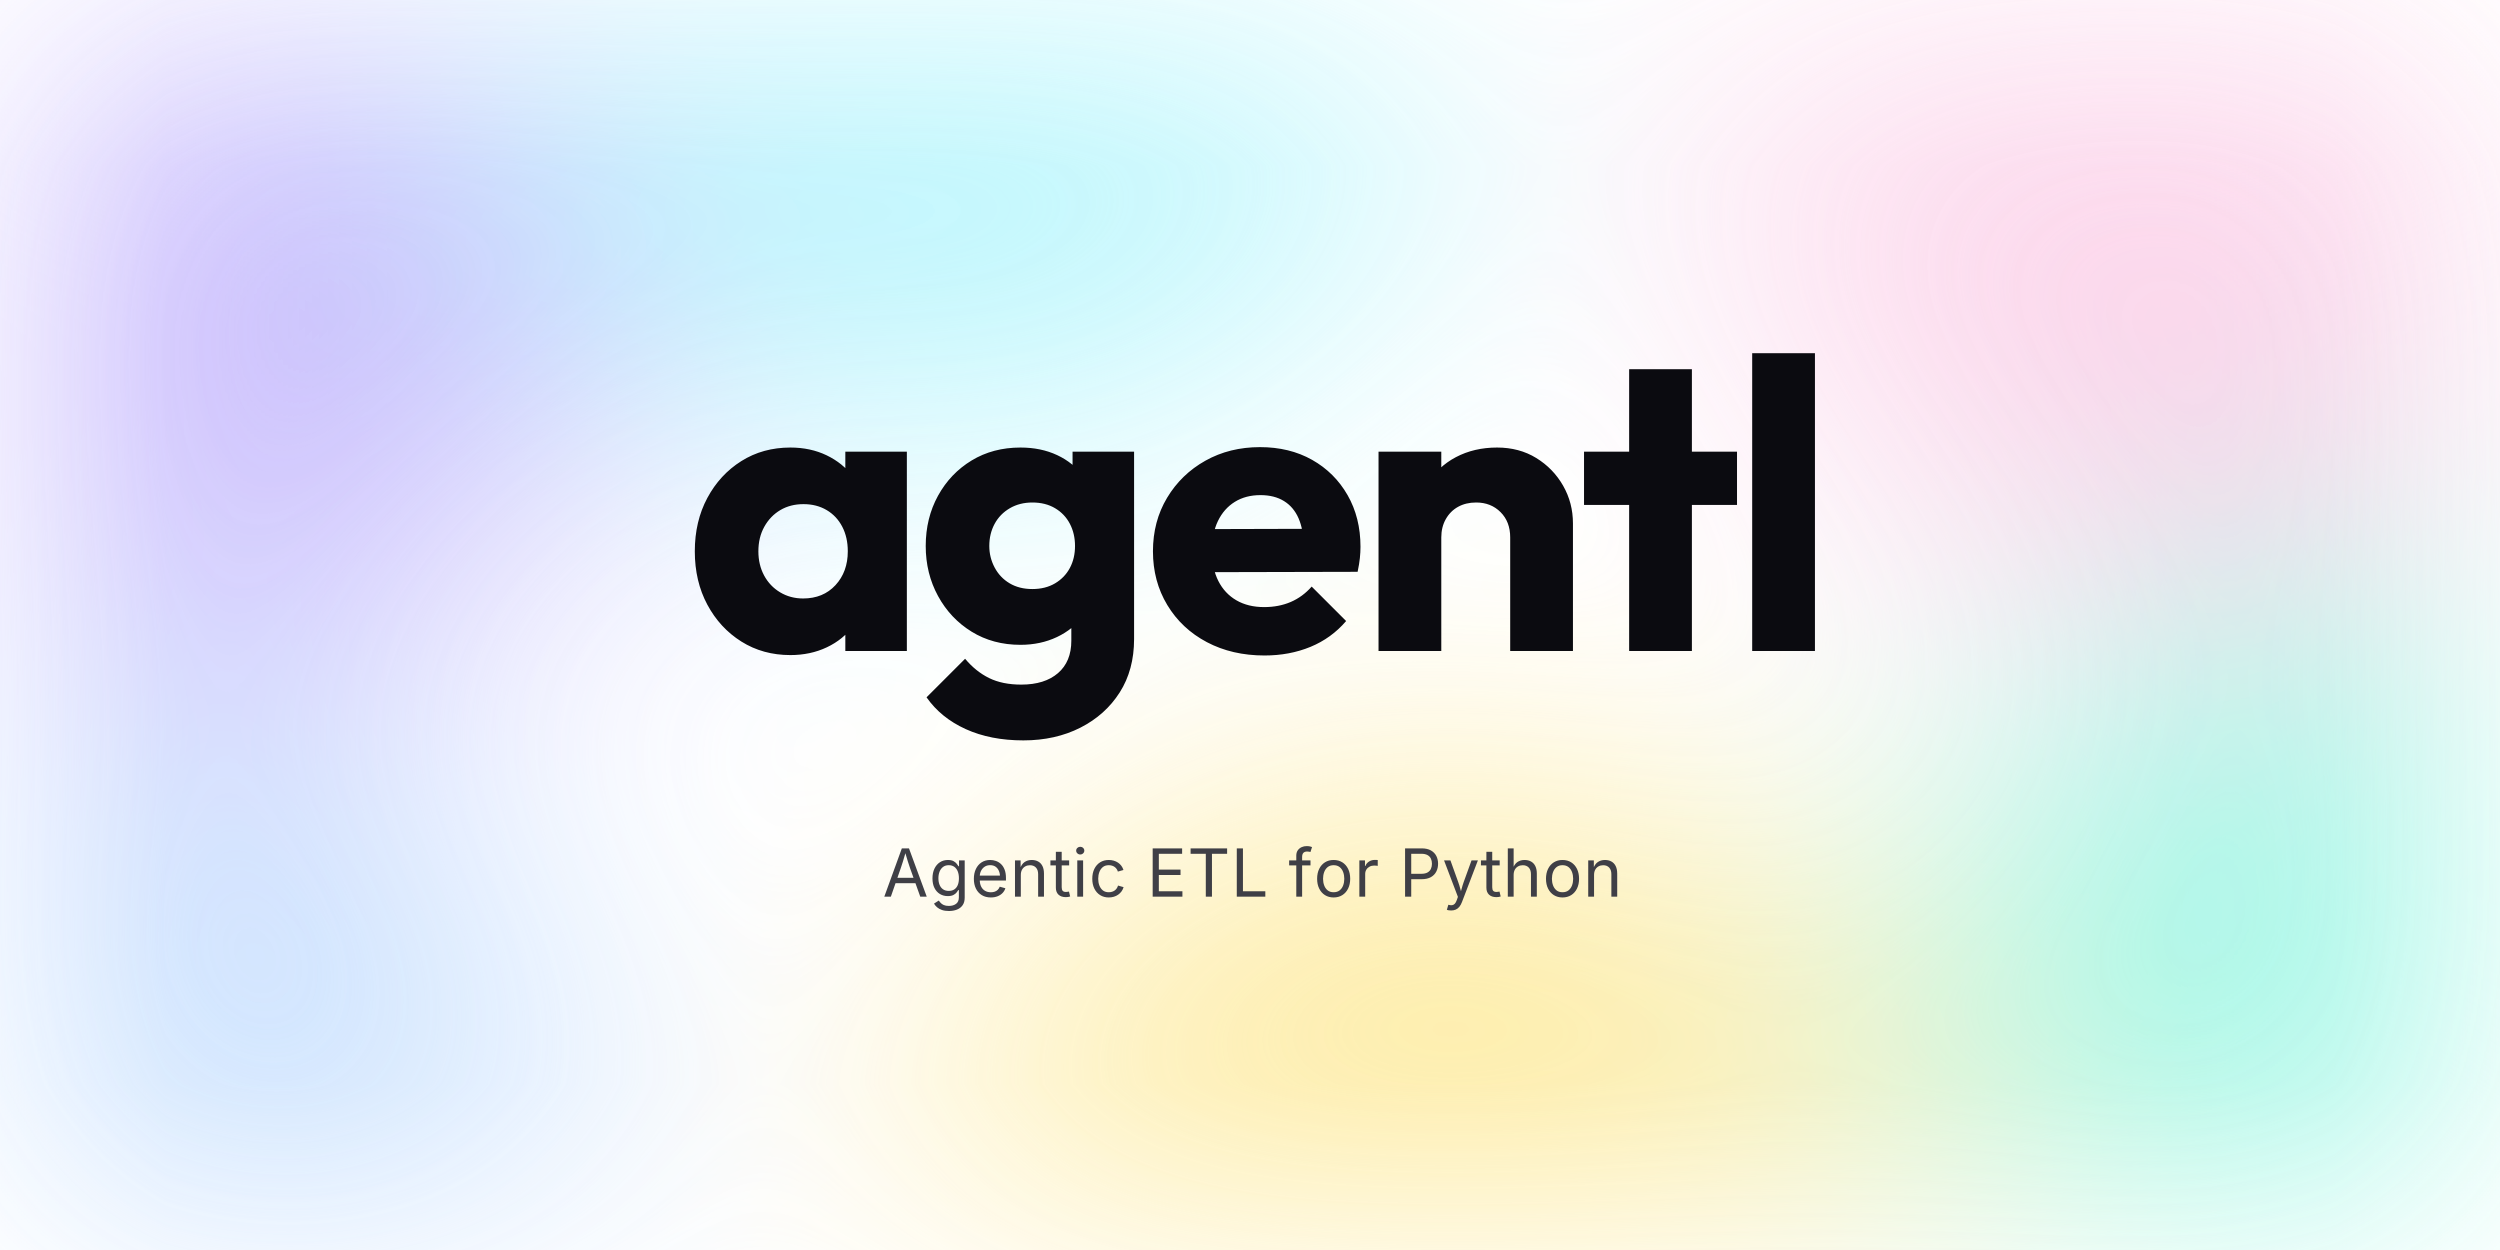
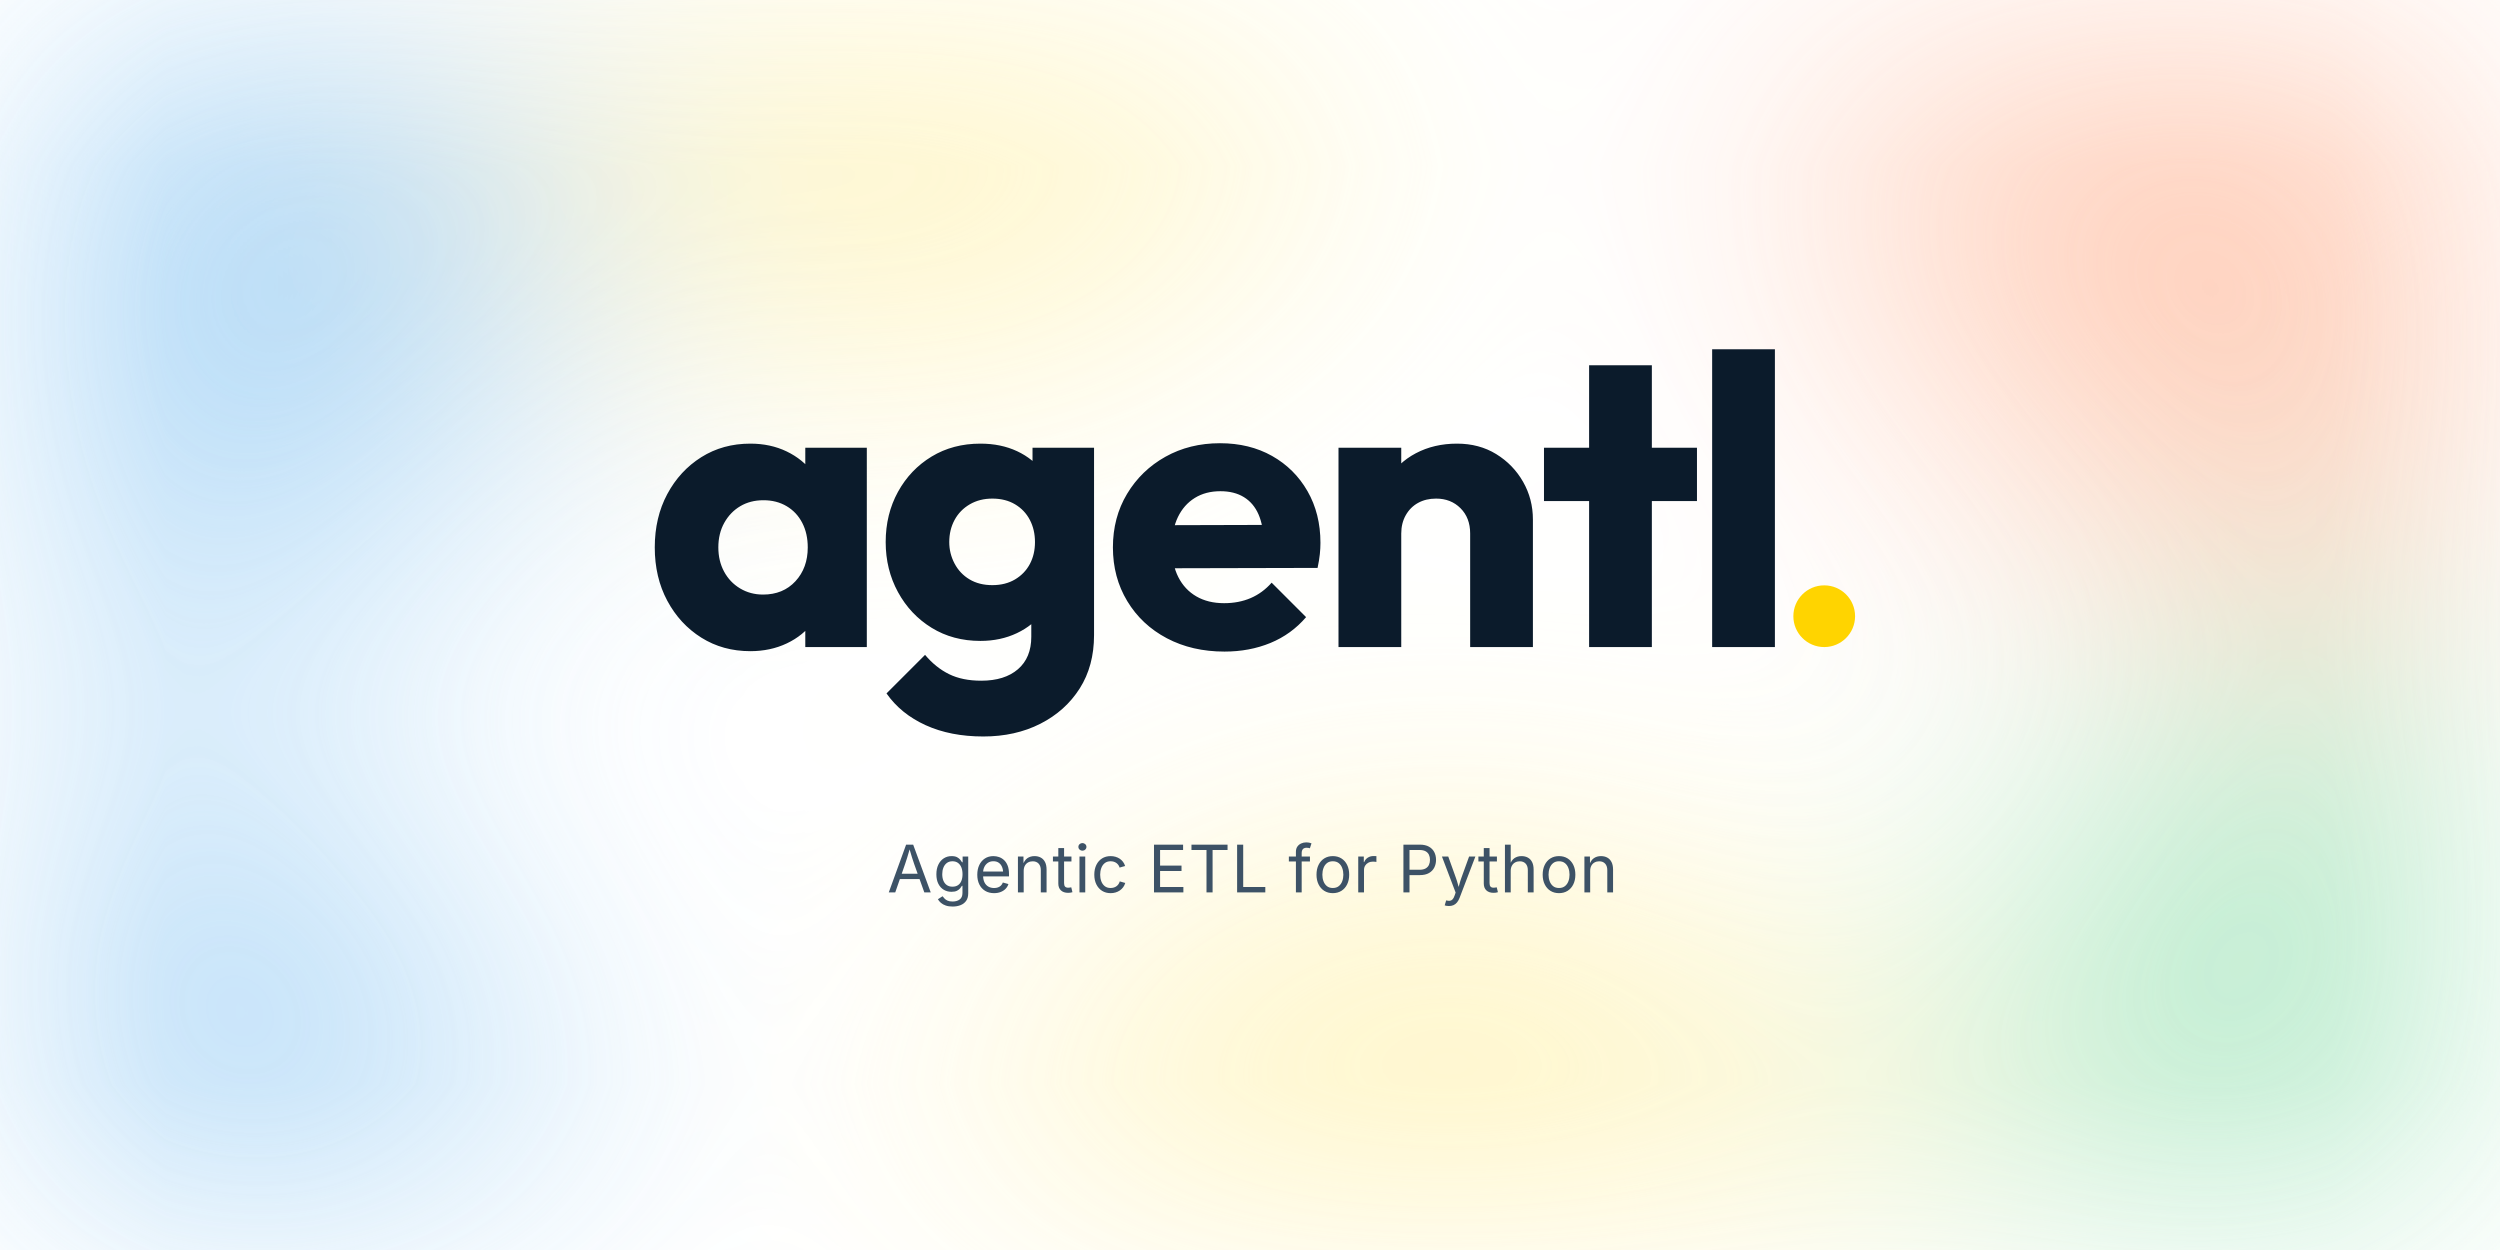
<svg xmlns="http://www.w3.org/2000/svg" viewBox="0 0 1280 640" width="1280" height="640">
  <defs>
    <filter id="soft" x="-50%" y="-50%" width="200%" height="200%">
      <feGaussianBlur stdDeviation="90" />
    </filter>
  </defs>
  <rect width="1280" height="640" fill="#ffffff" />
-   <g filter="url(#soft)" opacity=".9">
-     <circle cx="26" cy="32" r="333" fill="#c4b5fd" />
-     <circle cx="486" cy="-77" r="282" fill="#a5f3fc" />
-     <circle cx="1216" cy="13" r="333" fill="#fbcfe8" />
-     <circle cx="1306" cy="608" r="346" fill="#99f6e4" />
-     <circle cx="742" cy="730" r="307" fill="#fde68a" />
-     <circle cx="0" cy="653" r="307" fill="#bfdbfe" />
+   <g filter="url(#soft)" opacity=".85">
+     <circle cx="0" cy="32" r="307" fill="#9fd0f5" />
+     <circle cx="461" cy="-90" r="256" fill="#fff1a8" />
+     <circle cx="1242" cy="0" r="307" fill="#ffc2a8" />
+     <circle cx="1331" cy="627" r="333" fill="#a8e6c0" />
+     <circle cx="742" cy="742" r="282" fill="#fff1a8" />
+     <circle cx="0" cy="666" r="282" fill="#9fd0f5" />
  </g>
-   <path transform="translate(350.7 333.3)" d="M53.97 2.1Q39.9 2.1 28.875 -4.83Q17.85 -11.76 11.445 -23.73Q5.04 -35.7 5.04 -51.03Q5.04 -66.36 11.445 -78.33Q17.85 -90.3 28.875 -97.23Q39.9 -104.16 53.97 -104.16Q64.26 -104.16 72.555 -100.17Q80.85 -96.18 86.1 -89.145Q91.35 -82.11 91.98 -73.08V-28.98Q91.35 -19.95 86.205 -12.915Q81.06 -5.88 72.66 -1.89Q64.26 2.1 53.97 2.1ZM60.48 -26.88Q70.77 -26.88 77.07 -33.705Q83.37 -40.53 83.37 -51.03Q83.37 -58.17 80.535 -63.63Q77.7 -69.09 72.555 -72.135Q67.41 -75.18 60.69 -75.18Q53.97 -75.18 48.825 -72.135Q43.68 -69.09 40.635 -63.63Q37.59 -58.17 37.59 -51.03Q37.59 -44.1 40.53 -38.64Q43.47 -33.18 48.72 -30.03Q53.97 -26.88 60.48 -26.88ZM82.11 0.0V-27.51L86.94 -52.29L82.11 -77.07V-102.06H113.61V0.0ZM173.25 45.78Q156.45 45.78 143.745 40.005Q131.04 34.23 123.69 23.73L143.43 3.99Q148.89 10.5 155.715 13.86Q162.54 17.22 172.2 17.22Q184.17 17.22 190.995 11.34Q197.82 5.46 197.82 -5.25V-31.29L203.28 -53.55L198.45 -75.81V-102.06H229.95V-6.09Q229.95 9.66 222.6 21.21Q215.25 32.76 202.44 39.27Q189.63 45.78 173.25 45.78ZM171.78 -3.15Q157.71 -3.15 146.79 -9.87Q135.87 -16.59 129.57 -28.14Q123.27 -39.69 123.27 -53.76Q123.27 -68.04 129.57 -79.485Q135.87 -90.93 146.79 -97.545Q157.71 -104.16 171.78 -104.16Q182.28 -104.16 190.575 -100.275Q198.87 -96.39 204.015 -89.355Q209.16 -82.32 209.79 -73.08V-34.23Q209.16 -25.2 204.015 -18.165Q198.87 -11.13 190.47 -7.14Q182.07 -3.15 171.78 -3.15ZM177.87 -31.71Q184.59 -31.71 189.525 -34.65Q194.46 -37.59 197.085 -42.525Q199.71 -47.46 199.71 -53.76Q199.71 -60.06 197.085 -65.1Q194.46 -70.14 189.525 -73.08Q184.59 -76.02 177.87 -76.02Q171.36 -76.02 166.32 -73.08Q161.28 -70.14 158.55 -65.1Q155.82 -60.06 155.82 -53.76Q155.82 -47.88 158.55 -42.735Q161.28 -37.59 166.215 -34.65Q171.15 -31.71 177.87 -31.71ZM296.73 2.31Q280.14 2.31 267.225 -4.515Q254.31 -11.34 246.96 -23.52Q239.61 -35.7 239.61 -51.03Q239.61 -66.36 246.855 -78.435Q254.1 -90.51 266.49 -97.44Q278.88 -104.37 294.42 -104.37Q309.54 -104.37 321.09 -97.86Q332.64 -91.35 339.255 -79.8Q345.87 -68.25 345.87 -53.34Q345.87 -50.61 345.555 -47.565Q345.24 -44.52 344.4 -40.53L256.41 -40.32V-62.37L330.75 -62.58L316.89 -53.34Q316.68 -62.16 314.16 -67.935Q311.64 -73.71 306.705 -76.755Q301.77 -79.8 294.63 -79.8Q287.07 -79.8 281.505 -76.335Q275.94 -72.87 272.895 -66.57Q269.85 -60.27 269.85 -51.24Q269.85 -42.21 273.105 -35.805Q276.36 -29.4 282.345 -25.935Q288.33 -22.47 296.52 -22.47Q304.08 -22.47 310.17 -25.095Q316.26 -27.72 320.88 -32.97L338.52 -15.33Q330.96 -6.51 320.25 -2.1Q309.54 2.31 296.73 2.31ZM422.52 0.0V-58.17Q422.52 -66.15 417.585 -71.085Q412.65 -76.02 405.09 -76.02Q399.84 -76.02 395.85 -73.815Q391.86 -71.61 389.55 -67.515Q387.24 -63.42 387.24 -58.17L374.85 -64.26Q374.85 -76.23 380.1 -85.26Q385.35 -94.29 394.695 -99.225Q404.04 -104.16 415.8 -104.16Q427.14 -104.16 435.855 -98.805Q444.57 -93.45 449.61 -84.63Q454.65 -75.81 454.65 -65.31V0.0ZM355.11 0.0V-102.06H387.24V0.0ZM483.42 0.0V-144.27H515.55V0.0ZM460.32 -74.76V-102.06H538.65V-74.76ZM546.42 0.0V-152.46H578.55V0.0Z" fill="#0b0b10" />
-   <path transform="translate(451.9 459.1)" d="M0.863 0.0 9.845 -24.736H13.497L22.595 0.0H19.274L14.028 -14.676Q13.547 -16.037 12.908 -18.071Q12.269 -20.104 11.355 -23.259H11.953Q11.057 -20.071 10.401 -18.004Q9.745 -15.938 9.313 -14.676L4.217 0.0ZM5.379 -6.906V-9.662H18.079V-6.906ZM33.942 7.338Q31.883 7.338 30.381 6.815Q28.878 6.292 27.882 5.429Q26.886 4.565 26.305 3.553L28.729 1.992Q29.127 2.523 29.716 3.171Q30.306 3.818 31.31 4.275Q32.315 4.731 33.942 4.731Q36.166 4.731 37.602 3.669Q39.038 2.606 39.038 0.315V-3.403H38.756Q38.441 -2.872 37.868 -2.142Q37.295 -1.411 36.224 -0.855Q35.153 -0.299 33.361 -0.299Q31.136 -0.299 29.36 -1.353Q27.583 -2.407 26.554 -4.433Q25.525 -6.458 25.525 -9.363Q25.525 -12.235 26.537 -14.352Q27.55 -16.469 29.335 -17.631Q31.119 -18.793 33.427 -18.793Q35.22 -18.793 36.291 -18.204Q37.361 -17.614 37.943 -16.851Q38.524 -16.087 38.839 -15.589H39.121V-18.561H42.027V0.481Q42.027 2.872 40.947 4.391Q39.868 5.91 38.034 6.624Q36.199 7.338 33.942 7.338ZM33.859 -2.955Q35.552 -2.955 36.714 -3.727Q37.876 -4.499 38.474 -5.952Q39.071 -7.404 39.071 -9.43Q39.071 -11.405 38.482 -12.908Q37.893 -14.41 36.731 -15.265Q35.569 -16.12 33.859 -16.12Q32.099 -16.12 30.92 -15.215Q29.741 -14.311 29.152 -12.8Q28.563 -11.289 28.563 -9.43Q28.563 -7.521 29.16 -6.06Q29.758 -4.599 30.937 -3.777Q32.115 -2.955 33.859 -2.955ZM55.415 0.398Q52.726 0.398 50.775 -0.797Q48.825 -1.992 47.77 -4.134Q46.716 -6.275 46.716 -9.131Q46.716 -11.986 47.745 -14.161Q48.775 -16.336 50.659 -17.564Q52.543 -18.793 55.067 -18.793Q56.544 -18.793 57.98 -18.303Q59.416 -17.813 60.587 -16.726Q61.757 -15.639 62.454 -13.862Q63.152 -12.086 63.152 -9.513V-8.268H48.742V-10.791H61.541L60.147 -9.861Q60.147 -11.688 59.574 -13.107Q59.001 -14.526 57.872 -15.332Q56.743 -16.137 55.067 -16.137Q53.39 -16.137 52.195 -15.315Q50.999 -14.493 50.368 -13.173Q49.738 -11.854 49.738 -10.343V-8.666Q49.738 -6.607 50.451 -5.171Q51.165 -3.735 52.452 -2.997Q53.739 -2.258 55.432 -2.258Q56.528 -2.258 57.424 -2.573Q58.321 -2.889 58.968 -3.528Q59.616 -4.167 59.964 -5.113L62.853 -4.316Q62.421 -2.922 61.392 -1.859Q60.363 -0.797 58.844 -0.199Q57.325 0.398 55.415 0.398ZM70.763 -11.123V0.0H67.775V-18.561H70.647L70.664 -14.062H70.249Q71.095 -16.635 72.664 -17.714Q74.233 -18.793 76.341 -18.793Q78.217 -18.793 79.628 -18.021Q81.04 -17.249 81.828 -15.697Q82.617 -14.145 82.617 -11.787V0.0H79.628V-11.538Q79.628 -13.68 78.508 -14.892Q77.387 -16.104 75.445 -16.104Q74.117 -16.104 73.054 -15.522Q71.992 -14.941 71.377 -13.829Q70.763 -12.717 70.763 -11.123ZM95.507 -18.561V-16.004H85.912V-18.561ZM88.701 -22.977H91.689V-4.814Q91.689 -3.569 92.195 -2.997Q92.702 -2.424 93.881 -2.424Q94.163 -2.424 94.603 -2.49Q95.043 -2.557 95.408 -2.623L96.022 -0.1Q95.557 0.066 94.968 0.149Q94.379 0.232 93.797 0.232Q91.39 0.232 90.046 -1.038Q88.701 -2.308 88.701 -4.582ZM99.666 0.0V-18.561H102.654V0.0ZM101.177 -21.599Q100.33 -21.599 99.716 -22.18Q99.101 -22.761 99.101 -23.574Q99.101 -24.404 99.716 -24.977Q100.33 -25.55 101.177 -25.55Q102.04 -25.55 102.654 -24.977Q103.268 -24.404 103.268 -23.574Q103.268 -22.761 102.654 -22.18Q102.04 -21.599 101.177 -21.599ZM115.794 0.398Q113.27 0.398 111.37 -0.797Q109.469 -1.992 108.406 -4.15Q107.344 -6.309 107.344 -9.164Q107.344 -12.069 108.406 -14.236Q109.469 -16.402 111.37 -17.598Q113.27 -18.793 115.794 -18.793Q117.139 -18.793 118.334 -18.444Q119.529 -18.096 120.517 -17.44Q121.505 -16.784 122.219 -15.83Q122.933 -14.875 123.314 -13.663L120.442 -12.85Q120.243 -13.563 119.828 -14.161Q119.413 -14.759 118.824 -15.199Q118.234 -15.639 117.471 -15.879Q116.707 -16.12 115.794 -16.12Q113.935 -16.12 112.739 -15.149Q111.544 -14.178 110.963 -12.601Q110.382 -11.023 110.382 -9.164Q110.382 -7.338 110.963 -5.769Q111.544 -4.2 112.739 -3.237Q113.935 -2.274 115.794 -2.274Q116.724 -2.274 117.504 -2.523Q118.284 -2.772 118.89 -3.229Q119.496 -3.686 119.911 -4.316Q120.326 -4.947 120.525 -5.694L123.381 -4.881Q123.016 -3.636 122.293 -2.665Q121.571 -1.693 120.575 -1.004Q119.579 -0.315 118.367 0.042Q117.155 0.398 115.794 0.398ZM138.272 0.0V-24.736H153.346V-21.947H141.426V-13.879H152.532V-11.09H141.426V-2.789H153.495V0.0ZM157.687 -21.947V-24.736H176.38V-21.947H168.627V0.0H165.473V-21.947ZM181.336 0.0V-24.736H184.49V-2.789H195.945V0.0ZM219.07 -18.561V-16.004H208.146V-18.561ZM211.799 0.0V-21.034Q211.799 -22.645 212.554 -23.724Q213.309 -24.803 214.521 -25.351Q215.733 -25.898 217.078 -25.898Q218.141 -25.898 218.838 -25.724Q219.535 -25.55 219.867 -25.4L219.037 -22.844Q218.805 -22.927 218.431 -23.026Q218.058 -23.126 217.427 -23.126Q216.049 -23.126 215.418 -22.42Q214.787 -21.715 214.787 -20.37V0.0ZM230.915 0.398Q228.392 0.398 226.491 -0.797Q224.59 -1.992 223.527 -4.15Q222.465 -6.309 222.465 -9.164Q222.465 -12.069 223.527 -14.236Q224.59 -16.402 226.491 -17.598Q228.392 -18.793 230.915 -18.793Q233.455 -18.793 235.364 -17.598Q237.274 -16.402 238.336 -14.236Q239.399 -12.069 239.399 -9.164Q239.399 -6.309 238.336 -4.15Q237.274 -1.992 235.364 -0.797Q233.455 0.398 230.915 0.398ZM230.915 -2.274Q232.791 -2.274 234.003 -3.237Q235.215 -4.2 235.796 -5.769Q236.377 -7.338 236.377 -9.164Q236.377 -11.007 235.796 -12.592Q235.215 -14.178 234.003 -15.149Q232.791 -16.12 230.915 -16.12Q229.056 -16.12 227.86 -15.149Q226.665 -14.178 226.084 -12.601Q225.503 -11.023 225.503 -9.164Q225.503 -7.338 226.084 -5.769Q226.665 -4.2 227.86 -3.237Q229.056 -2.274 230.915 -2.274ZM244.088 0.0V-18.561H246.977V-15.705H247.176Q247.691 -17.116 249.01 -17.971Q250.33 -18.826 251.99 -18.826Q252.322 -18.826 252.779 -18.81Q253.236 -18.793 253.501 -18.776V-15.771Q253.368 -15.805 252.837 -15.871Q252.306 -15.938 251.708 -15.938Q250.38 -15.938 249.326 -15.381Q248.272 -14.825 247.674 -13.854Q247.076 -12.883 247.076 -11.621V0.0ZM267.496 0.0V-24.736H275.962Q278.851 -24.736 280.719 -23.682Q282.586 -22.628 283.491 -20.852Q284.396 -19.075 284.396 -16.867Q284.396 -14.659 283.491 -12.866Q282.586 -11.073 280.727 -10.011Q278.868 -8.948 275.979 -8.948H269.986V-11.721H275.83Q277.789 -11.721 278.984 -12.393Q280.179 -13.065 280.719 -14.236Q281.258 -15.406 281.258 -16.867Q281.258 -18.328 280.719 -19.482Q280.179 -20.636 278.976 -21.3Q277.772 -21.964 275.796 -21.964H270.65V0.0ZM288.886 6.724 289.65 4.134 289.966 4.217Q290.879 4.449 291.626 4.341Q292.373 4.233 292.97 3.603Q293.568 2.972 294.016 1.644L294.548 0.1L287.459 -18.561H290.729L294.68 -7.554Q295.311 -5.827 295.743 -4.134Q296.175 -2.44 296.656 -0.847H295.56Q296.042 -2.44 296.482 -4.142Q296.922 -5.844 297.536 -7.554L301.52 -18.561H304.774L296.623 2.772Q296.058 4.25 295.27 5.205Q294.481 6.159 293.435 6.616Q292.389 7.072 291.078 7.072Q290.281 7.072 289.7 6.956Q289.119 6.84 288.886 6.724ZM315.938 -18.561V-16.004H306.343V-18.561ZM309.132 -22.977H312.12V-4.814Q312.12 -3.569 312.626 -2.997Q313.133 -2.424 314.311 -2.424Q314.594 -2.424 315.034 -2.49Q315.474 -2.557 315.839 -2.623L316.453 -0.1Q315.988 0.066 315.399 0.149Q314.809 0.232 314.228 0.232Q311.821 0.232 310.476 -1.038Q309.132 -2.308 309.132 -4.582ZM323.085 -11.123V0.0H320.097V-24.736H323.085V-14.062H322.57Q323.417 -16.635 324.986 -17.714Q326.555 -18.793 328.663 -18.793Q330.539 -18.793 331.959 -18.021Q333.378 -17.249 334.167 -15.697Q334.955 -14.145 334.955 -11.787V0.0H331.95V-11.538Q331.95 -13.68 330.83 -14.892Q329.709 -16.104 327.767 -16.104Q326.439 -16.104 325.376 -15.522Q324.314 -14.941 323.699 -13.829Q323.085 -12.717 323.085 -11.123ZM348.095 0.398Q345.571 0.398 343.671 -0.797Q341.77 -1.992 340.707 -4.15Q339.645 -6.309 339.645 -9.164Q339.645 -12.069 340.707 -14.236Q341.77 -16.402 343.671 -17.598Q345.571 -18.793 348.095 -18.793Q350.635 -18.793 352.544 -17.598Q354.453 -16.402 355.516 -14.236Q356.578 -12.069 356.578 -9.164Q356.578 -6.309 355.516 -4.15Q354.453 -1.992 352.544 -0.797Q350.635 0.398 348.095 0.398ZM348.095 -2.274Q349.971 -2.274 351.183 -3.237Q352.395 -4.2 352.976 -5.769Q353.557 -7.338 353.557 -9.164Q353.557 -11.007 352.976 -12.592Q352.395 -14.178 351.183 -15.149Q349.971 -16.12 348.095 -16.12Q346.236 -16.12 345.04 -15.149Q343.845 -14.178 343.264 -12.601Q342.683 -11.023 342.683 -9.164Q342.683 -7.338 343.264 -5.769Q343.845 -4.2 345.04 -3.237Q346.236 -2.274 348.095 -2.274ZM364.256 -11.123V0.0H361.268V-18.561H364.14L364.157 -14.062H363.742Q364.588 -16.635 366.157 -17.714Q367.726 -18.793 369.834 -18.793Q371.71 -18.793 373.121 -18.021Q374.533 -17.249 375.321 -15.697Q376.11 -14.145 376.11 -11.787V0.0H373.121V-11.538Q373.121 -13.68 372.001 -14.892Q370.88 -16.104 368.938 -16.104Q367.61 -16.104 366.547 -15.522Q365.485 -14.941 364.87 -13.829Q364.256 -12.717 364.256 -11.123Z" fill="#3f3f46" />
+   <g transform="translate(330.2 331.3)">
+     <path d="M53.97 2.1Q39.9 2.1 28.875 -4.83Q17.85 -11.76 11.445 -23.73Q5.04 -35.7 5.04 -51.03Q5.04 -66.36 11.445 -78.33Q17.85 -90.3 28.875 -97.23Q39.9 -104.16 53.97 -104.16Q64.26 -104.16 72.555 -100.17Q80.85 -96.18 86.1 -89.145Q91.35 -82.11 91.98 -73.08V-28.98Q91.35 -19.95 86.205 -12.915Q81.06 -5.88 72.66 -1.89Q64.26 2.1 53.97 2.1ZM60.48 -26.88Q70.77 -26.88 77.07 -33.705Q83.37 -40.53 83.37 -51.03Q83.37 -58.17 80.535 -63.63Q77.7 -69.09 72.555 -72.135Q67.41 -75.18 60.69 -75.18Q53.97 -75.18 48.825 -72.135Q43.68 -69.09 40.635 -63.63Q37.59 -58.17 37.59 -51.03Q37.59 -44.1 40.53 -38.64Q43.47 -33.18 48.72 -30.03Q53.97 -26.88 60.48 -26.88ZM82.11 0.0V-27.51L86.94 -52.29L82.11 -77.07V-102.06H113.61V0.0ZM173.25 45.78Q156.45 45.78 143.745 40.005Q131.04 34.23 123.69 23.73L143.43 3.99Q148.89 10.5 155.715 13.86Q162.54 17.22 172.2 17.22Q184.17 17.22 190.995 11.34Q197.82 5.46 197.82 -5.25V-31.29L203.28 -53.55L198.45 -75.81V-102.06H229.95V-6.09Q229.95 9.66 222.6 21.21Q215.25 32.76 202.44 39.27Q189.63 45.78 173.25 45.78ZM171.78 -3.15Q157.71 -3.15 146.79 -9.87Q135.87 -16.59 129.57 -28.14Q123.27 -39.69 123.27 -53.76Q123.27 -68.04 129.57 -79.485Q135.87 -90.93 146.79 -97.545Q157.71 -104.16 171.78 -104.16Q182.28 -104.16 190.575 -100.275Q198.87 -96.39 204.015 -89.355Q209.16 -82.32 209.79 -73.08V-34.23Q209.16 -25.2 204.015 -18.165Q198.87 -11.13 190.47 -7.14Q182.07 -3.15 171.78 -3.15ZM177.87 -31.71Q184.59 -31.71 189.525 -34.65Q194.46 -37.59 197.085 -42.525Q199.71 -47.46 199.71 -53.76Q199.71 -60.06 197.085 -65.1Q194.46 -70.14 189.525 -73.08Q184.59 -76.02 177.87 -76.02Q171.36 -76.02 166.32 -73.08Q161.28 -70.14 158.55 -65.1Q155.82 -60.06 155.82 -53.76Q155.82 -47.88 158.55 -42.735Q161.28 -37.59 166.215 -34.65Q171.15 -31.71 177.87 -31.71ZM296.73 2.31Q280.14 2.31 267.225 -4.515Q254.31 -11.34 246.96 -23.52Q239.61 -35.7 239.61 -51.03Q239.61 -66.36 246.855 -78.435Q254.1 -90.51 266.49 -97.44Q278.88 -104.37 294.42 -104.37Q309.54 -104.37 321.09 -97.86Q332.64 -91.35 339.255 -79.8Q345.87 -68.25 345.87 -53.34Q345.87 -50.61 345.555 -47.565Q345.24 -44.52 344.4 -40.53L256.41 -40.32V-62.37L330.75 -62.58L316.89 -53.34Q316.68 -62.16 314.16 -67.935Q311.64 -73.71 306.705 -76.755Q301.77 -79.8 294.63 -79.8Q287.07 -79.8 281.505 -76.335Q275.94 -72.87 272.895 -66.57Q269.85 -60.27 269.85 -51.24Q269.85 -42.21 273.105 -35.805Q276.36 -29.4 282.345 -25.935Q288.33 -22.47 296.52 -22.47Q304.08 -22.47 310.17 -25.095Q316.26 -27.72 320.88 -32.97L338.52 -15.33Q330.96 -6.51 320.25 -2.1Q309.54 2.31 296.73 2.31ZM422.52 0.0V-58.17Q422.52 -66.15 417.585 -71.085Q412.65 -76.02 405.09 -76.02Q399.84 -76.02 395.85 -73.815Q391.86 -71.61 389.55 -67.515Q387.24 -63.42 387.24 -58.17L374.85 -64.26Q374.85 -76.23 380.1 -85.26Q385.35 -94.29 394.695 -99.225Q404.04 -104.16 415.8 -104.16Q427.14 -104.16 435.855 -98.805Q444.57 -93.45 449.61 -84.63Q454.65 -75.81 454.65 -65.31V0.0ZM355.11 0.0V-102.06H387.24V0.0ZM483.42 0.0V-144.27H515.55V0.0ZM460.32 -74.76V-102.06H538.65V-74.76ZM546.42 0.0V-152.46H578.55V0.0Z" fill="#0b1b2b" />
+     <circle cx="603.8" cy="-15.8" r="15.8" fill="#ffd400" />
+   </g>
+   <path transform="translate(454.2 456.9)" d="M0.853 0.0 9.729 -24.445H13.338L22.329 0.0H19.048L13.863 -14.503Q13.388 -15.848 12.756 -17.858Q12.124 -19.868 11.222 -22.985H11.812Q10.927 -19.835 10.279 -17.793Q9.63 -15.75 9.204 -14.503L4.167 0.0ZM5.316 -6.825V-9.548H17.866V-6.825ZM33.542 7.252Q31.508 7.252 30.023 6.735Q28.538 6.218 27.554 5.365Q26.57 4.512 25.995 3.511L28.391 1.969Q28.784 2.494 29.367 3.134Q29.949 3.773 30.942 4.225Q31.934 4.676 33.542 4.676Q35.741 4.676 37.16 3.626Q38.579 2.576 38.579 0.312V-3.363H38.3Q37.988 -2.838 37.422 -2.116Q36.856 -1.395 35.798 -0.845Q34.74 -0.295 32.968 -0.295Q30.77 -0.295 29.014 -1.337Q27.259 -2.379 26.241 -4.38Q25.224 -6.382 25.224 -9.253Q25.224 -12.091 26.225 -14.183Q27.226 -16.275 28.99 -17.423Q30.753 -18.572 33.034 -18.572Q34.806 -18.572 35.864 -17.989Q36.922 -17.407 37.496 -16.652Q38.07 -15.898 38.382 -15.405H38.661V-18.342H41.532V0.476Q41.532 2.838 40.466 4.339Q39.399 5.841 37.586 6.546Q35.773 7.252 33.542 7.252ZM33.46 -2.92Q35.134 -2.92 36.282 -3.683Q37.431 -4.446 38.021 -5.882Q38.612 -7.317 38.612 -9.319Q38.612 -11.271 38.029 -12.756Q37.447 -14.241 36.299 -15.086Q35.15 -15.93 33.46 -15.93Q31.721 -15.93 30.556 -15.036Q29.391 -14.142 28.809 -12.649Q28.227 -11.156 28.227 -9.319Q28.227 -7.432 28.817 -5.988Q29.408 -4.545 30.573 -3.732Q31.738 -2.92 33.46 -2.92ZM54.763 0.394Q52.106 0.394 50.178 -0.787Q48.25 -1.969 47.208 -4.085Q46.167 -6.202 46.167 -9.023Q46.167 -11.845 47.184 -13.995Q48.201 -16.144 50.063 -17.358Q51.925 -18.572 54.419 -18.572Q55.879 -18.572 57.298 -18.088Q58.717 -17.604 59.874 -16.529Q61.031 -15.455 61.72 -13.699Q62.409 -11.944 62.409 -9.401V-8.17H48.168V-10.664H60.817L59.439 -9.745Q59.439 -11.55 58.873 -12.953Q58.307 -14.355 57.192 -15.151Q56.076 -15.947 54.419 -15.947Q52.762 -15.947 51.581 -15.135Q50.399 -14.323 49.776 -13.018Q49.152 -11.714 49.152 -10.221V-8.564Q49.152 -6.53 49.858 -5.111Q50.563 -3.691 51.835 -2.961Q53.106 -2.231 54.78 -2.231Q55.863 -2.231 56.749 -2.543Q57.635 -2.855 58.274 -3.486Q58.914 -4.118 59.259 -5.053L62.113 -4.266Q61.687 -2.888 60.67 -1.838Q59.652 -0.788 58.151 -0.197Q56.65 0.394 54.763 0.394ZM69.931 -10.992V0.0H66.978V-18.342H69.816L69.832 -13.896H69.422Q70.259 -16.439 71.809 -17.505Q73.36 -18.572 75.443 -18.572Q77.297 -18.572 78.692 -17.809Q80.086 -17.046 80.865 -15.512Q81.645 -13.978 81.645 -11.648V0.0H78.692V-11.402Q78.692 -13.519 77.584 -14.716Q76.477 -15.914 74.557 -15.914Q73.245 -15.914 72.195 -15.34Q71.145 -14.766 70.538 -13.666Q69.931 -12.567 69.931 -10.992ZM94.384 -18.342V-15.816H84.901V-18.342ZM87.657 -22.706H90.61V-4.758Q90.61 -3.527 91.111 -2.961Q91.611 -2.395 92.776 -2.395Q93.055 -2.395 93.49 -2.461Q93.924 -2.527 94.285 -2.592L94.892 -0.098Q94.433 0.066 93.851 0.148Q93.268 0.23 92.694 0.23Q90.315 0.23 88.986 -1.025Q87.657 -2.28 87.657 -4.528ZM98.493 0.0V-18.342H101.446V0.0ZM99.986 -21.345Q99.15 -21.345 98.543 -21.919Q97.935 -22.493 97.935 -23.297Q97.935 -24.117 98.543 -24.683Q99.15 -25.249 99.986 -25.249Q100.839 -25.249 101.446 -24.683Q102.053 -24.117 102.053 -23.297Q102.053 -22.493 101.446 -21.919Q100.839 -21.345 99.986 -21.345ZM114.432 0.394Q111.938 0.394 110.059 -0.787Q108.181 -1.969 107.131 -4.102Q106.081 -6.234 106.081 -9.056Q106.081 -11.927 107.131 -14.068Q108.181 -16.209 110.059 -17.391Q111.938 -18.572 114.432 -18.572Q115.761 -18.572 116.942 -18.227Q118.123 -17.883 119.099 -17.235Q120.075 -16.587 120.781 -15.643Q121.486 -14.7 121.864 -13.502L119.025 -12.698Q118.828 -13.404 118.418 -13.995Q118.008 -14.585 117.426 -15.02Q116.843 -15.455 116.089 -15.693Q115.334 -15.93 114.432 -15.93Q112.594 -15.93 111.413 -14.971Q110.232 -14.011 109.657 -12.452Q109.083 -10.894 109.083 -9.056Q109.083 -7.252 109.657 -5.701Q110.232 -4.151 111.413 -3.199Q112.594 -2.248 114.432 -2.248Q115.35 -2.248 116.121 -2.494Q116.893 -2.74 117.491 -3.191Q118.09 -3.642 118.5 -4.266Q118.911 -4.889 119.107 -5.627L121.929 -4.823Q121.568 -3.593 120.855 -2.633Q120.141 -1.673 119.157 -0.993Q118.172 -0.312 116.975 0.041Q115.777 0.394 114.432 0.394ZM136.645 0.0V-24.445H151.542V-21.689H139.762V-13.716H150.738V-10.959H139.762V-2.756H151.69V0.0ZM155.832 -21.689V-24.445H174.305V-21.689H166.644V0.0H163.526V-21.689ZM179.202 0.0V-24.445H182.319V-2.756H193.64V0.0ZM216.493 -18.342V-15.816H205.698V-18.342ZM209.307 0.0V-20.787Q209.307 -22.378 210.053 -23.445Q210.8 -24.511 211.998 -25.052Q213.195 -25.594 214.524 -25.594Q215.574 -25.594 216.263 -25.421Q216.952 -25.249 217.28 -25.102L216.46 -22.575Q216.23 -22.657 215.861 -22.755Q215.492 -22.854 214.869 -22.854Q213.507 -22.854 212.884 -22.157Q212.26 -21.459 212.26 -20.13V0.0ZM228.198 0.394Q225.705 0.394 223.826 -0.787Q221.948 -1.969 220.898 -4.102Q219.848 -6.234 219.848 -9.056Q219.848 -11.927 220.898 -14.068Q221.948 -16.209 223.826 -17.391Q225.705 -18.572 228.198 -18.572Q230.709 -18.572 232.595 -17.391Q234.482 -16.209 235.532 -14.068Q236.582 -11.927 236.582 -9.056Q236.582 -6.234 235.532 -4.102Q234.482 -1.969 232.595 -0.787Q230.709 0.394 228.198 0.394ZM228.198 -2.248Q230.052 -2.248 231.25 -3.199Q232.448 -4.151 233.022 -5.701Q233.596 -7.252 233.596 -9.056Q233.596 -10.877 233.022 -12.444Q232.448 -14.011 231.25 -14.971Q230.052 -15.93 228.198 -15.93Q226.361 -15.93 225.18 -14.971Q223.998 -14.011 223.424 -12.452Q222.85 -10.894 222.85 -9.056Q222.85 -7.252 223.424 -5.701Q223.998 -4.151 225.18 -3.199Q226.361 -2.248 228.198 -2.248ZM241.216 0.0V-18.342H244.071V-15.52H244.268Q244.777 -16.915 246.081 -17.76Q247.385 -18.605 249.026 -18.605Q249.354 -18.605 249.805 -18.588Q250.256 -18.572 250.519 -18.555V-15.586Q250.388 -15.619 249.863 -15.684Q249.338 -15.75 248.747 -15.75Q247.434 -15.75 246.393 -15.2Q245.351 -14.651 244.76 -13.691Q244.17 -12.731 244.17 -11.484V0.0ZM264.349 0.0V-24.445H272.716Q275.571 -24.445 277.416 -23.404Q279.262 -22.362 280.156 -20.606Q281.05 -18.851 281.05 -16.669Q281.05 -14.487 280.156 -12.715Q279.262 -10.943 277.424 -9.893Q275.587 -8.843 272.732 -8.843H266.81V-11.583H272.585Q274.521 -11.583 275.702 -12.247Q276.883 -12.912 277.416 -14.068Q277.949 -15.225 277.949 -16.669Q277.949 -18.113 277.416 -19.253Q276.883 -20.393 275.694 -21.049Q274.504 -21.705 272.552 -21.705H267.466V0.0ZM285.488 6.645 286.242 4.085 286.554 4.167Q287.457 4.397 288.195 4.29Q288.933 4.184 289.524 3.56Q290.114 2.937 290.557 1.624L291.082 0.098L284.077 -18.342H287.309L291.214 -7.465Q291.837 -5.759 292.264 -4.085Q292.69 -2.412 293.166 -0.837H292.083Q292.559 -2.412 292.994 -4.093Q293.428 -5.775 294.035 -7.465L297.973 -18.342H301.189L293.133 2.74Q292.575 4.2 291.796 5.143Q291.017 6.087 289.983 6.538Q288.949 6.989 287.653 6.989Q286.866 6.989 286.292 6.874Q285.717 6.759 285.488 6.645ZM312.221 -18.342V-15.816H302.739V-18.342ZM305.495 -22.706H308.448V-4.758Q308.448 -3.527 308.948 -2.961Q309.449 -2.395 310.614 -2.395Q310.893 -2.395 311.327 -2.461Q311.762 -2.527 312.123 -2.592L312.73 -0.098Q312.271 0.066 311.688 0.148Q311.106 0.23 310.532 0.23Q308.153 0.23 306.824 -1.025Q305.495 -2.28 305.495 -4.528ZM319.284 -10.992V0.0H316.331V-24.445H319.284V-13.896H318.775Q319.612 -16.439 321.163 -17.505Q322.713 -18.572 324.796 -18.572Q326.65 -18.572 328.053 -17.809Q329.456 -17.046 330.235 -15.512Q331.014 -13.978 331.014 -11.648V0.0H328.045V-11.402Q328.045 -13.519 326.938 -14.716Q325.83 -15.914 323.911 -15.914Q322.598 -15.914 321.548 -15.34Q320.498 -14.766 319.891 -13.666Q319.284 -12.567 319.284 -10.992ZM344 0.394Q341.506 0.394 339.627 -0.787Q337.749 -1.969 336.699 -4.102Q335.649 -6.234 335.649 -9.056Q335.649 -11.927 336.699 -14.068Q337.749 -16.209 339.627 -17.391Q341.506 -18.572 344 -18.572Q346.51 -18.572 348.397 -17.391Q350.283 -16.209 351.333 -14.068Q352.383 -11.927 352.383 -9.056Q352.383 -6.234 351.333 -4.102Q350.283 -1.969 348.397 -0.787Q346.51 0.394 344 0.394ZM344 -2.248Q345.854 -2.248 347.051 -3.199Q348.249 -4.151 348.823 -5.701Q349.397 -7.252 349.397 -9.056Q349.397 -10.877 348.823 -12.444Q348.249 -14.011 347.051 -14.971Q345.854 -15.93 344 -15.93Q342.162 -15.93 340.981 -14.971Q339.8 -14.011 339.225 -12.452Q338.651 -10.894 338.651 -9.056Q338.651 -7.252 339.225 -5.701Q339.8 -4.151 340.981 -3.199Q342.162 -2.248 344 -2.248ZM359.971 -10.992V0.0H357.018V-18.342H359.856L359.872 -13.896H359.462Q360.299 -16.439 361.849 -17.505Q363.4 -18.572 365.483 -18.572Q367.337 -18.572 368.732 -17.809Q370.126 -17.046 370.906 -15.512Q371.685 -13.978 371.685 -11.648V0.0H368.732V-11.402Q368.732 -13.519 367.624 -14.716Q366.517 -15.914 364.597 -15.914Q363.285 -15.914 362.235 -15.34Q361.185 -14.766 360.578 -13.666Q359.971 -12.567 359.971 -10.992Z" fill="#3d5266" />
</svg>
